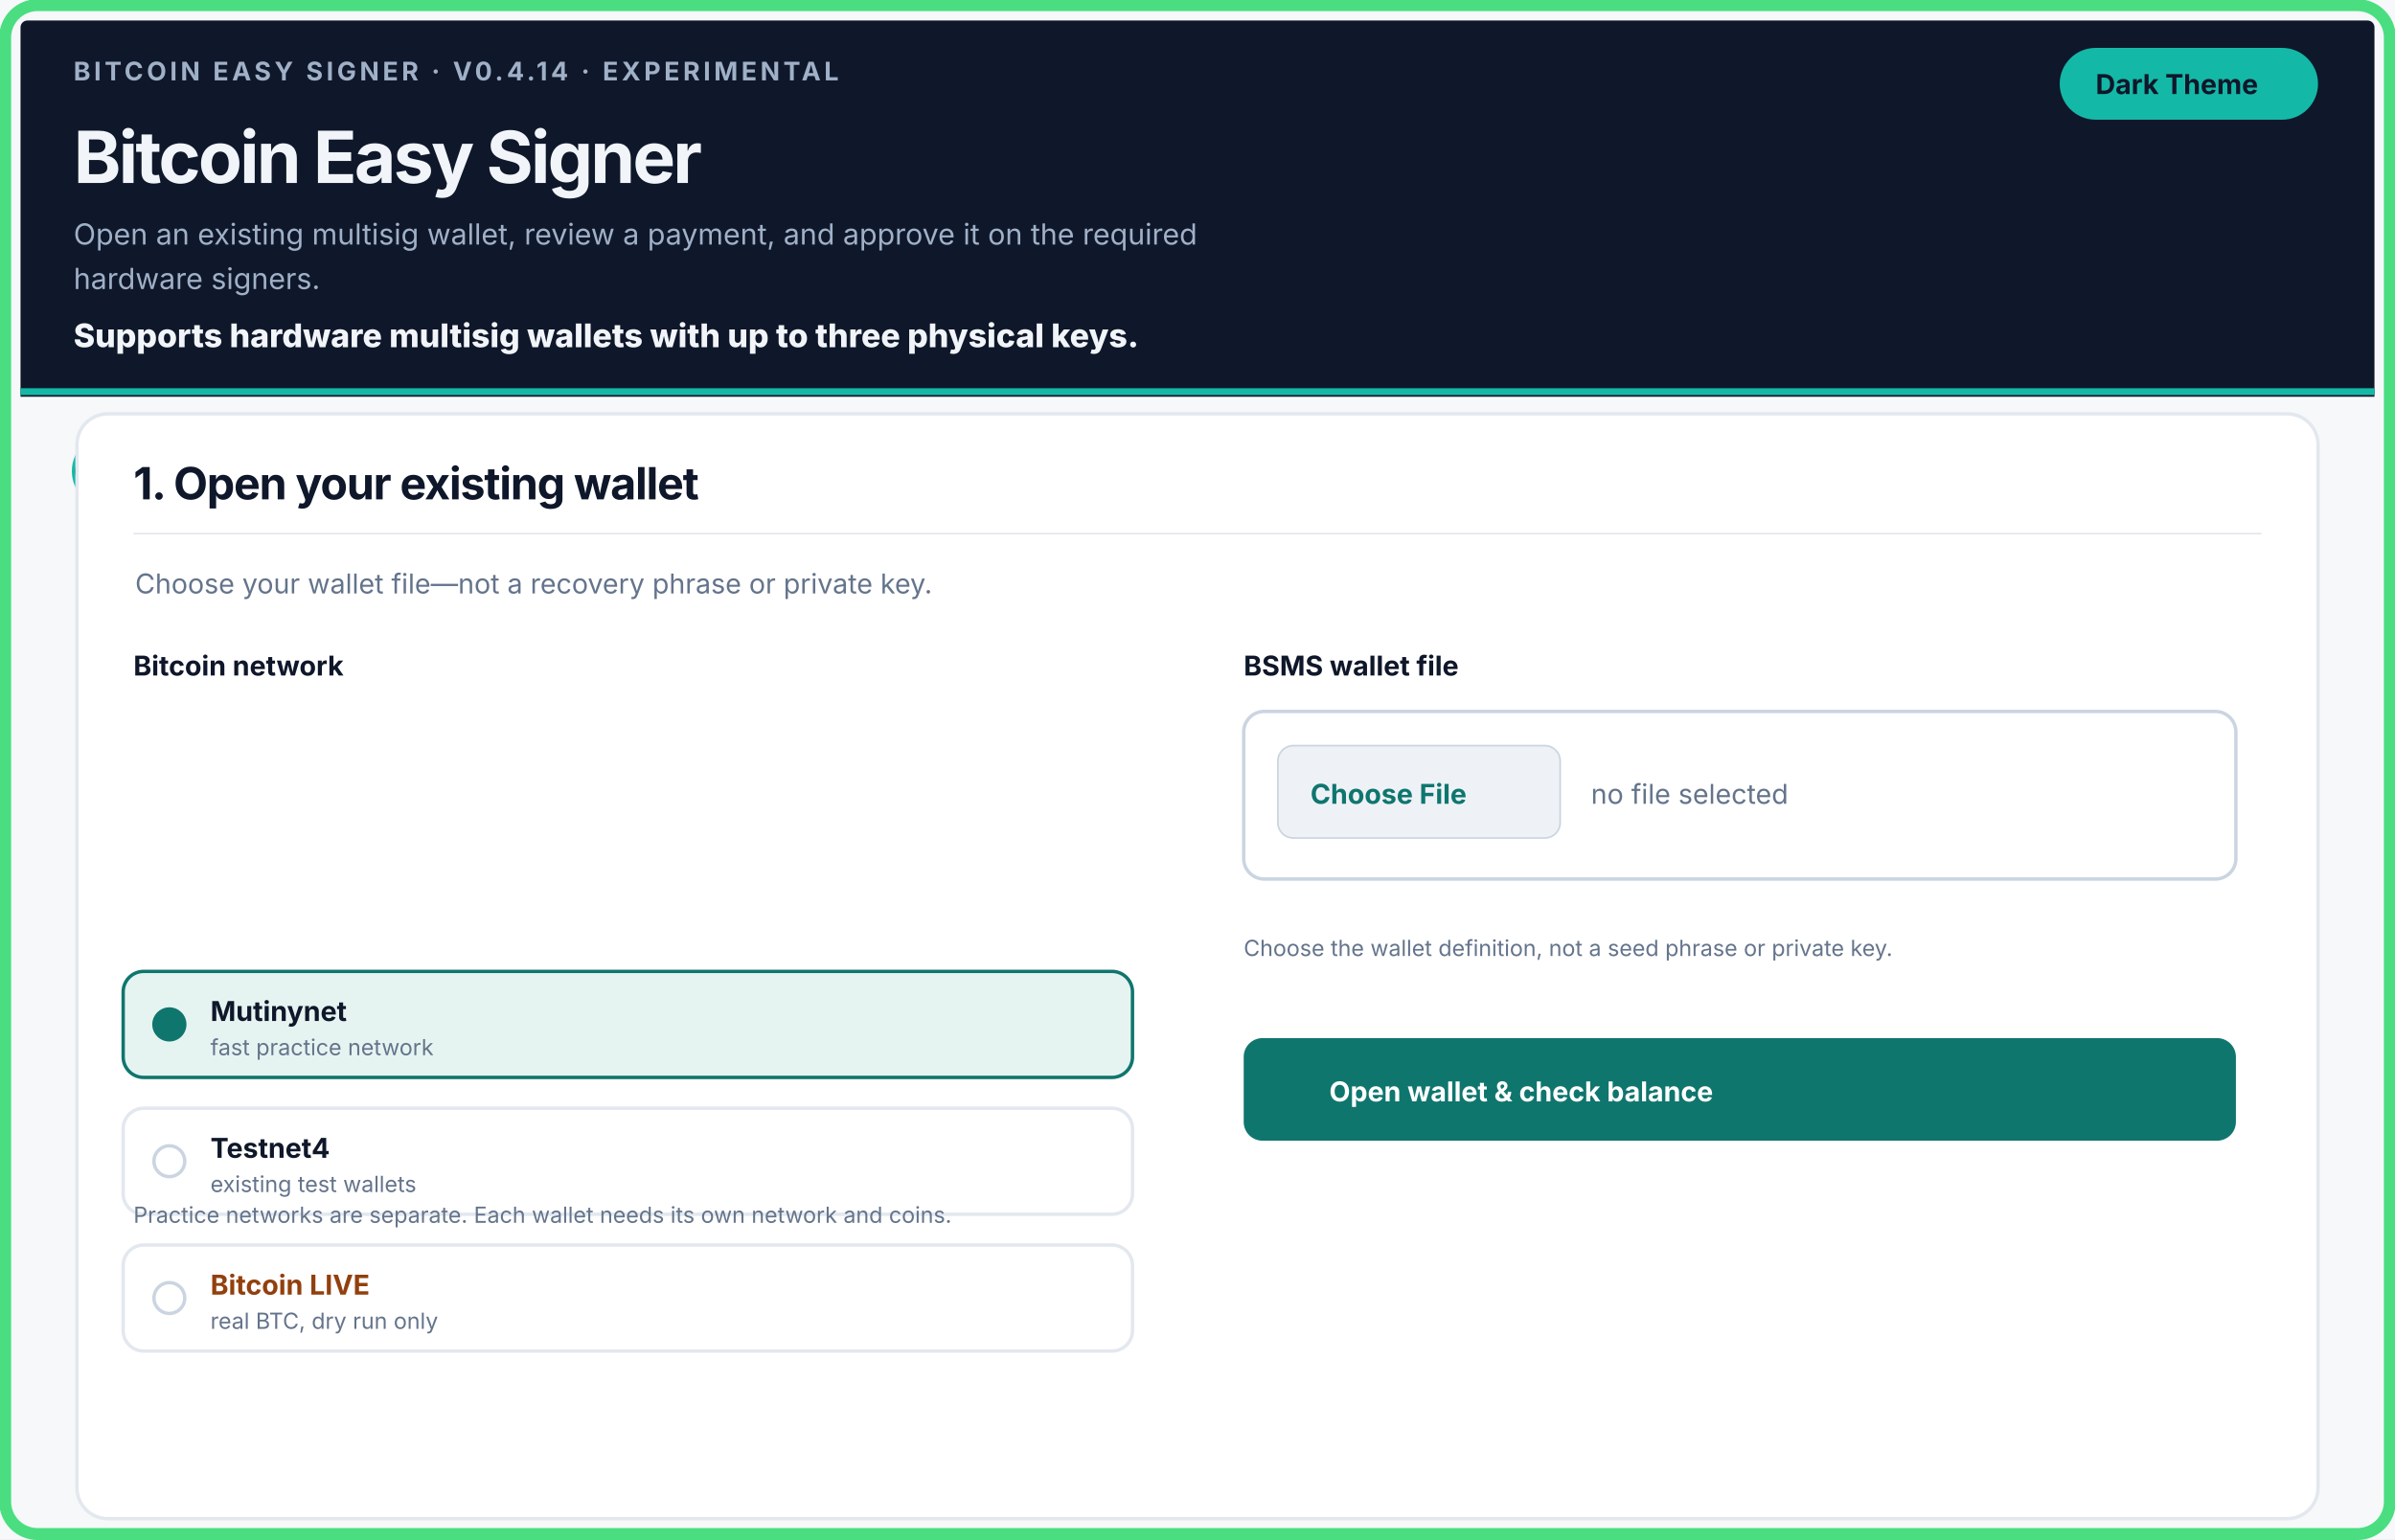
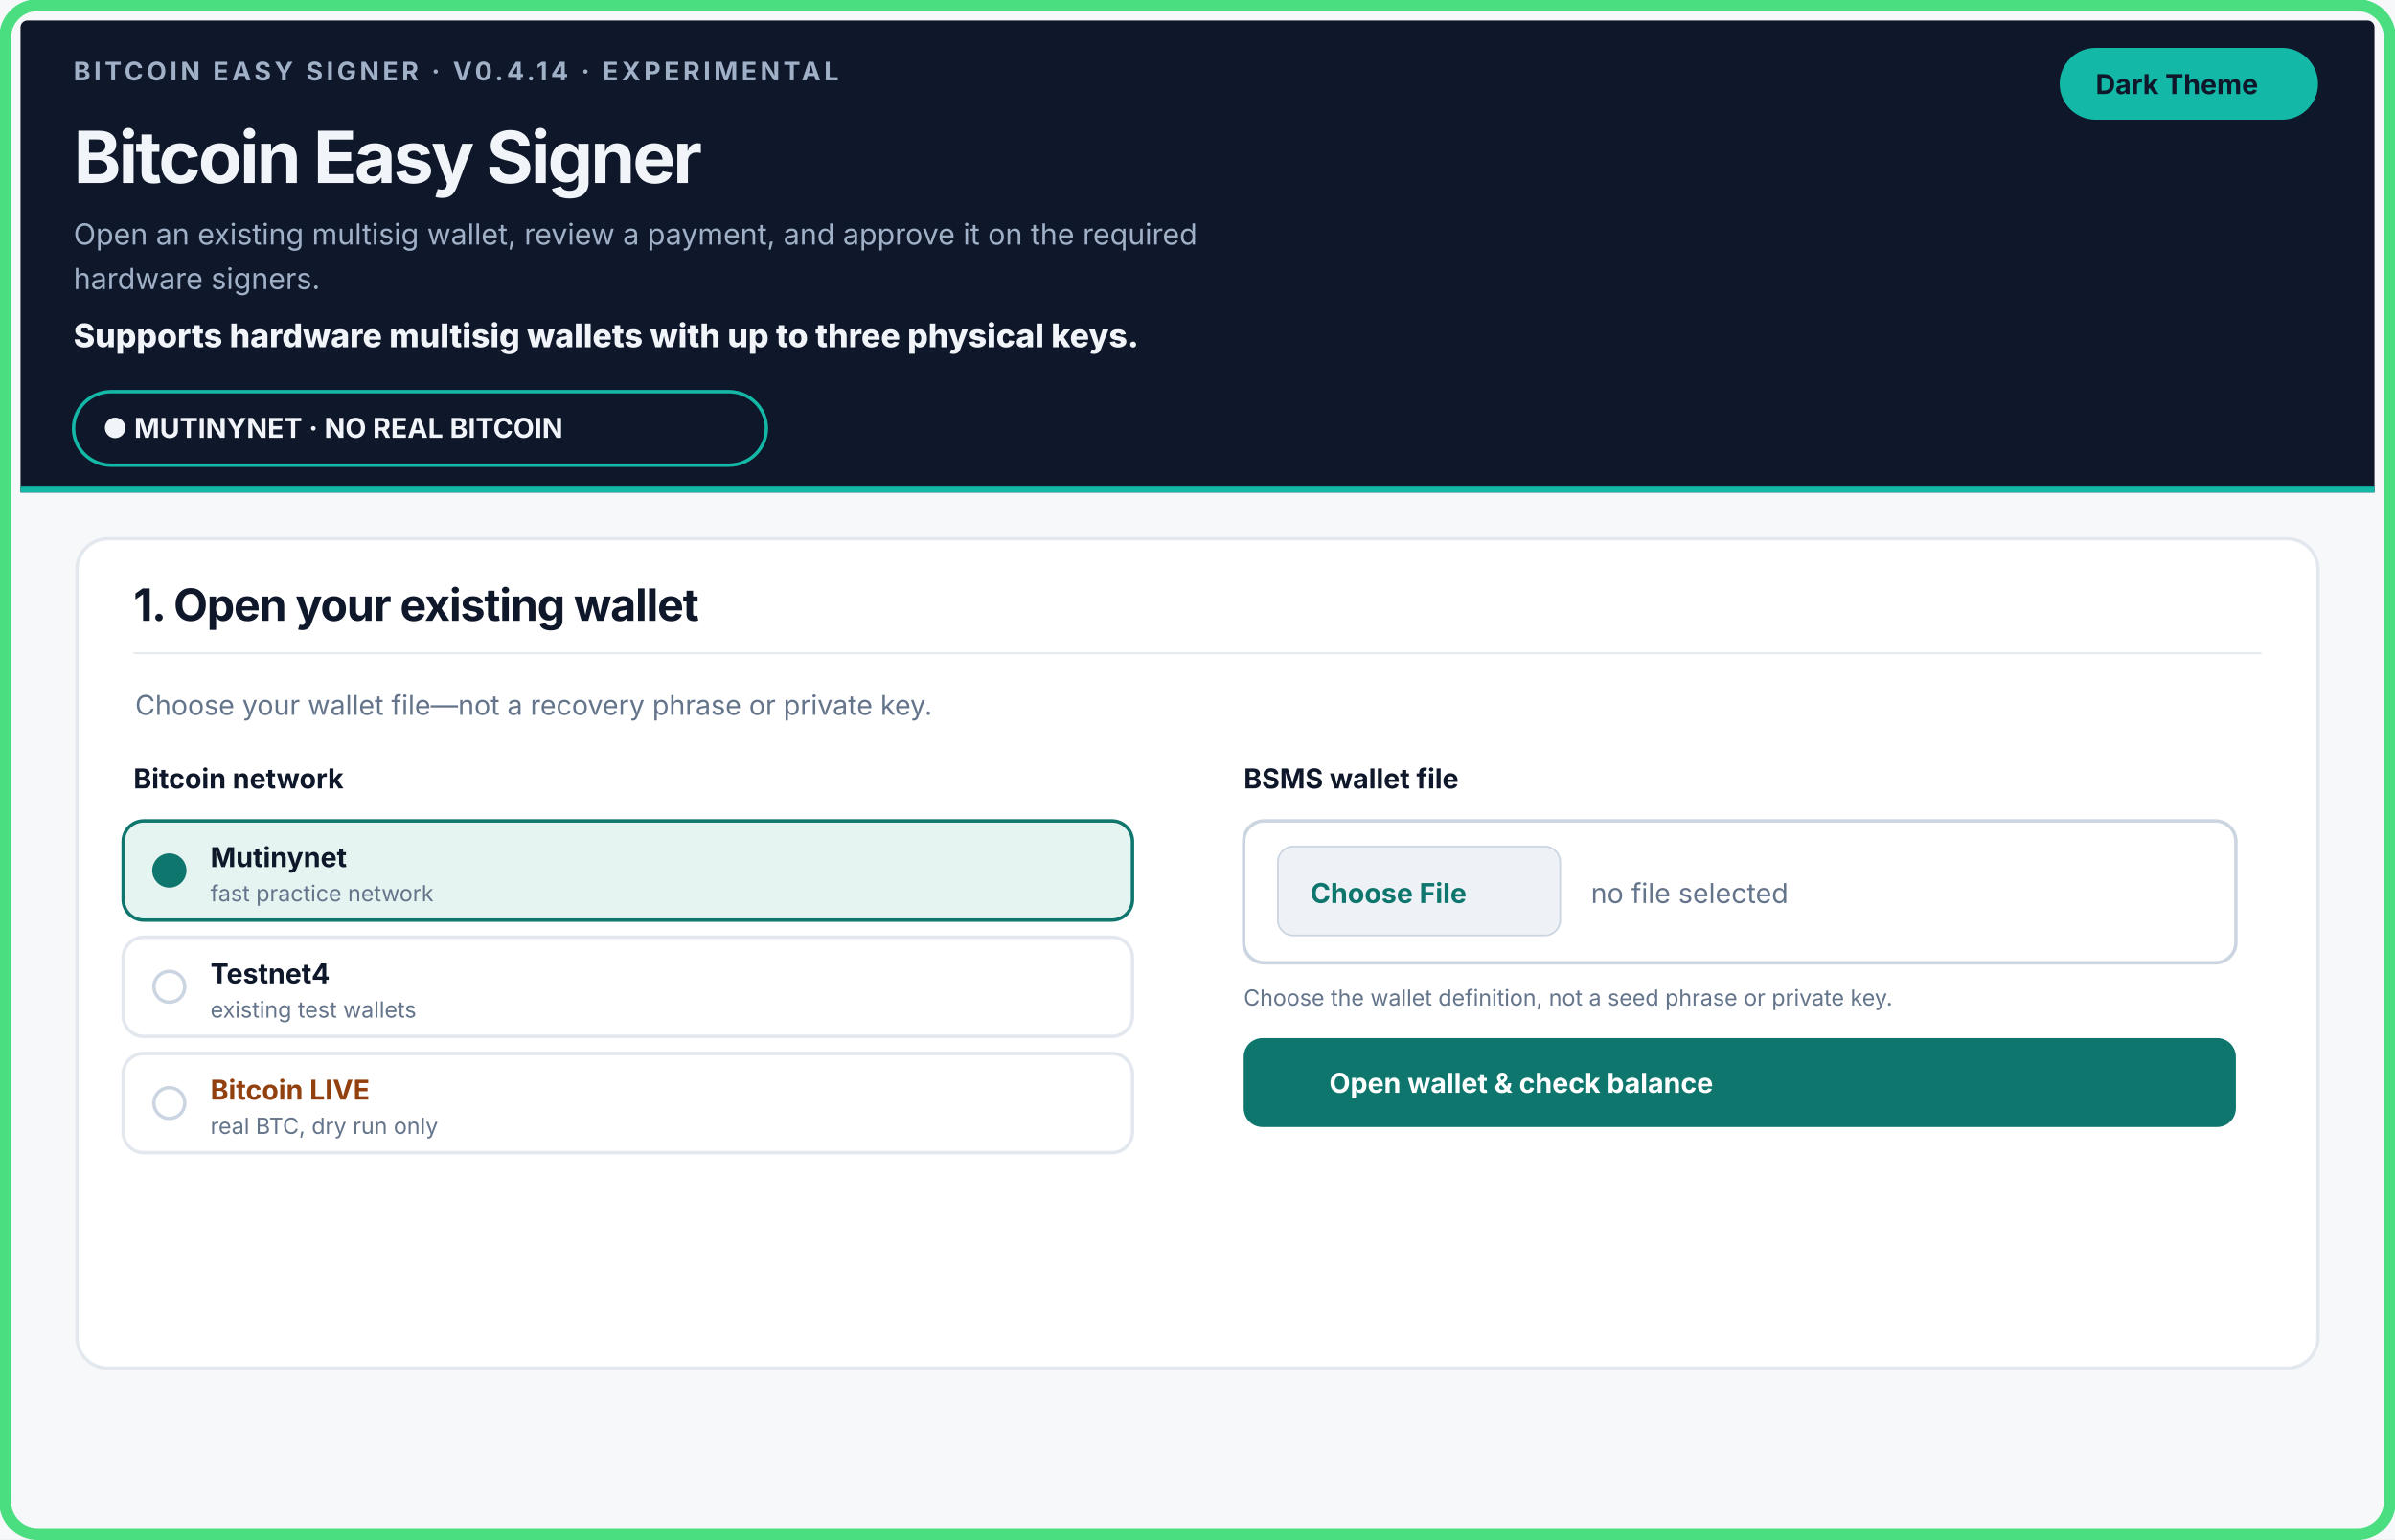
<svg xmlns="http://www.w3.org/2000/svg" width="1400" height="900" viewBox="0 0 1400 900" role="img" aria-labelledby="title desc">
  <style>text{font-family:-apple-system,BlinkMacSystemFont,'Segoe UI',sans-serif}.brand{font-size:15px;font-weight:750;letter-spacing:2px}.hero{font-size:42px;font-weight:750;letter-spacing:-1.5px}.copy{font-size:17px}.scope{font-size:19px;font-weight:800}.label{font-size:16px;font-weight:700}.small{font-size:13px}.panel-title{font-size:26px;font-weight:750;letter-spacing:-.6px}.hint{font-size:16px}</style>
  <rect width="1400" height="900" fill="#f6f8fa" />
  <rect x="3" y="3" width="1394" height="894" rx="19" fill="none" stroke="#4ade80" stroke-width="7" />
-   <path d="M12 16a4 4 0 0 1 4-4h1368a4 4 0 0 1 4 4v216H12z" fill="#0f172a" />
-   <path d="M12 229h1376" stroke="#14b8a6" stroke-width="4" />
+   <path d="M12 16a4 4 0 0 1 4-4h1368a4 4 0 0 1 4 4v272H12z" fill="#0f172a" />
+   <path d="M12 286h1376" stroke="#14b8a6" stroke-width="4" />
  <text x="43" y="47" class="brand" fill="#9fb0c7">BITCOIN EASY SIGNER · V0.4.14 · EXPERIMENTAL</text>
  <rect x="1204" y="28" width="151" height="42" rx="21" fill="#14b8a6" />
  <text x="1225" y="55" class="label" fill="#0f172a">Dark Theme</text>
  <text x="43" y="107" class="hero" fill="#f1f5f9">Bitcoin Easy Signer</text>
  <text x="43" y="143" class="copy" fill="#9fb0c7">Open an existing multisig wallet, review a payment, and approve it on the required</text>
  <text x="43" y="169" class="copy" fill="#9fb0c7">hardware signers.</text>
  <text x="43" y="203" class="scope" fill="#f1f5f9">Supports hardware multisig wallets with up to three physical keys.</text>
-   <rect x="43" y="254" width="405" height="43" rx="22" fill="#0f172a" stroke="#14b8a6" stroke-width="2" />
-   <text x="60" y="281" class="label" fill="#f1f5f9">● MUTINYNET · NO REAL BITCOIN</text>
-   <rect x="45" y="242" width="1310" height="646" rx="18" fill="#ffffff" stroke="#e3e8ef" stroke-width="2" />
-   <text x="78" y="292" class="panel-title" fill="#0f172a">1. Open your existing wallet</text>
-   <path d="M78 312h1244" stroke="#e3e8ef" />
-   <text x="79" y="347" class="hint" fill="#64748b">Choose your wallet file—not a recovery phrase or private key.</text>
-   <text x="78" y="395" class="label" fill="#0f172a">Bitcoin network</text>
-   <text x="727" y="395" class="label" fill="#0f172a">BSMS wallet file</text>
-   <rect x="72" y="568" width="590" height="62" rx="12" fill="#e6f4f1" stroke="#0f766e" stroke-width="2" />
-   <circle cx="99" cy="599" r="9" fill="#0f766e" stroke="#0f766e" stroke-width="2" />
-   <text x="123" y="597" class="label" fill="#0f172a">Mutinynet</text>
-   <text x="123" y="617" class="small" fill="#64748b">fast practice network</text>
-   <rect x="72" y="648" width="590" height="62" rx="12" fill="#ffffff" stroke="#e3e8ef" stroke-width="2" />
-   <circle cx="99" cy="679" r="9" fill="none" stroke="#cbd5e1" stroke-width="2" />
-   <text x="123" y="677" class="label" fill="#0f172a">Testnet4</text>
-   <text x="123" y="697" class="small" fill="#64748b">existing test wallets</text>
-   <rect x="72" y="728" width="590" height="62" rx="12" fill="#ffffff" stroke="#e3e8ef" stroke-width="2" />
-   <circle cx="99" cy="759" r="9" fill="none" stroke="#cbd5e1" stroke-width="2" />
-   <text x="123" y="757" class="label" fill="#92400e">Bitcoin LIVE</text>
-   <text x="123" y="777" class="small" fill="#64748b">real BTC, dry run only</text>
-   <rect x="727" y="416" width="580" height="98" rx="12" fill="#ffffff" stroke="#cbd5e1" stroke-width="2" />
-   <rect x="747" y="436" width="165" height="54" rx="9" fill="#eef2f7" stroke="#cbd5e1" />
-   <text x="766" y="470" class="label" fill="#0f766e">Choose File</text>
-   <text x="930" y="470" class="hint" fill="#64748b">no file selected</text>
-   <text x="727" y="559" class="small" fill="#64748b">Choose the wallet definition, not a seed phrase or private key.</text>
-   <rect x="727" y="607" width="580" height="60" rx="11" fill="#0f766e" />
-   <text x="777" y="644" class="label" fill="#ffffff">Open wallet &amp; check balance</text>
-   <text x="78" y="715" class="small" fill="#64748b">Practice networks are separate. Each wallet needs its own network and coins.</text>
+   <rect x="43" y="229" width="405" height="43" rx="22" fill="#0f172a" stroke="#14b8a6" stroke-width="2" />
+   <text x="60" y="256" class="label" fill="#f1f5f9">● MUTINYNET · NO REAL BITCOIN</text>
+   <rect x="45" y="315" width="1310" height="485" rx="18" fill="#ffffff" stroke="#e3e8ef" stroke-width="2" />
+   <text x="78" y="363" class="panel-title" fill="#0f172a">1. Open your existing wallet</text>
+   <path d="M78 382h1244" stroke="#e3e8ef" />
+   <text x="79" y="418" class="hint" fill="#64748b">Choose your wallet file—not a recovery phrase or private key.</text>
+   <text x="78" y="461" class="label" fill="#0f172a">Bitcoin network</text>
+   <text x="727" y="461" class="label" fill="#0f172a">BSMS wallet file</text>
+   <rect x="72" y="480" width="590" height="58" rx="12" fill="#e6f4f1" stroke="#0f766e" stroke-width="2" />
+   <circle cx="99" cy="509" r="9" fill="#0f766e" stroke="#0f766e" stroke-width="2" />
+   <text x="123" y="507" class="label" fill="#0f172a">Mutinynet</text>
+   <text x="123" y="527" class="small" fill="#64748b">fast practice network</text>
+   <rect x="72" y="548" width="590" height="58" rx="12" fill="#ffffff" stroke="#e3e8ef" stroke-width="2" />
+   <circle cx="99" cy="577" r="9" fill="none" stroke="#cbd5e1" stroke-width="2" />
+   <text x="123" y="575" class="label" fill="#0f172a">Testnet4</text>
+   <text x="123" y="595" class="small" fill="#64748b">existing test wallets</text>
+   <rect x="72" y="616" width="590" height="58" rx="12" fill="#ffffff" stroke="#e3e8ef" stroke-width="2" />
+   <circle cx="99" cy="645" r="9" fill="none" stroke="#cbd5e1" stroke-width="2" />
+   <text x="123" y="643" class="label" fill="#92400e">Bitcoin LIVE</text>
+   <text x="123" y="663" class="small" fill="#64748b">real BTC, dry run only</text>
+   <rect x="727" y="480" width="580" height="83" rx="12" fill="#ffffff" stroke="#cbd5e1" stroke-width="2" />
+   <rect x="747" y="495" width="165" height="52" rx="9" fill="#eef2f7" stroke="#cbd5e1" />
+   <text x="766" y="528" class="label" fill="#0f766e">Choose File</text>
+   <text x="930" y="528" class="hint" fill="#64748b">no file selected</text>
+   <text x="727" y="588" class="small" fill="#64748b">Choose the wallet definition, not a seed phrase or private key.</text>
+   <rect x="727" y="607" width="580" height="52" rx="11" fill="#0f766e" />
+   <text x="777" y="639" class="label" fill="#ffffff">Open wallet &amp; check balance</text>
</svg>
